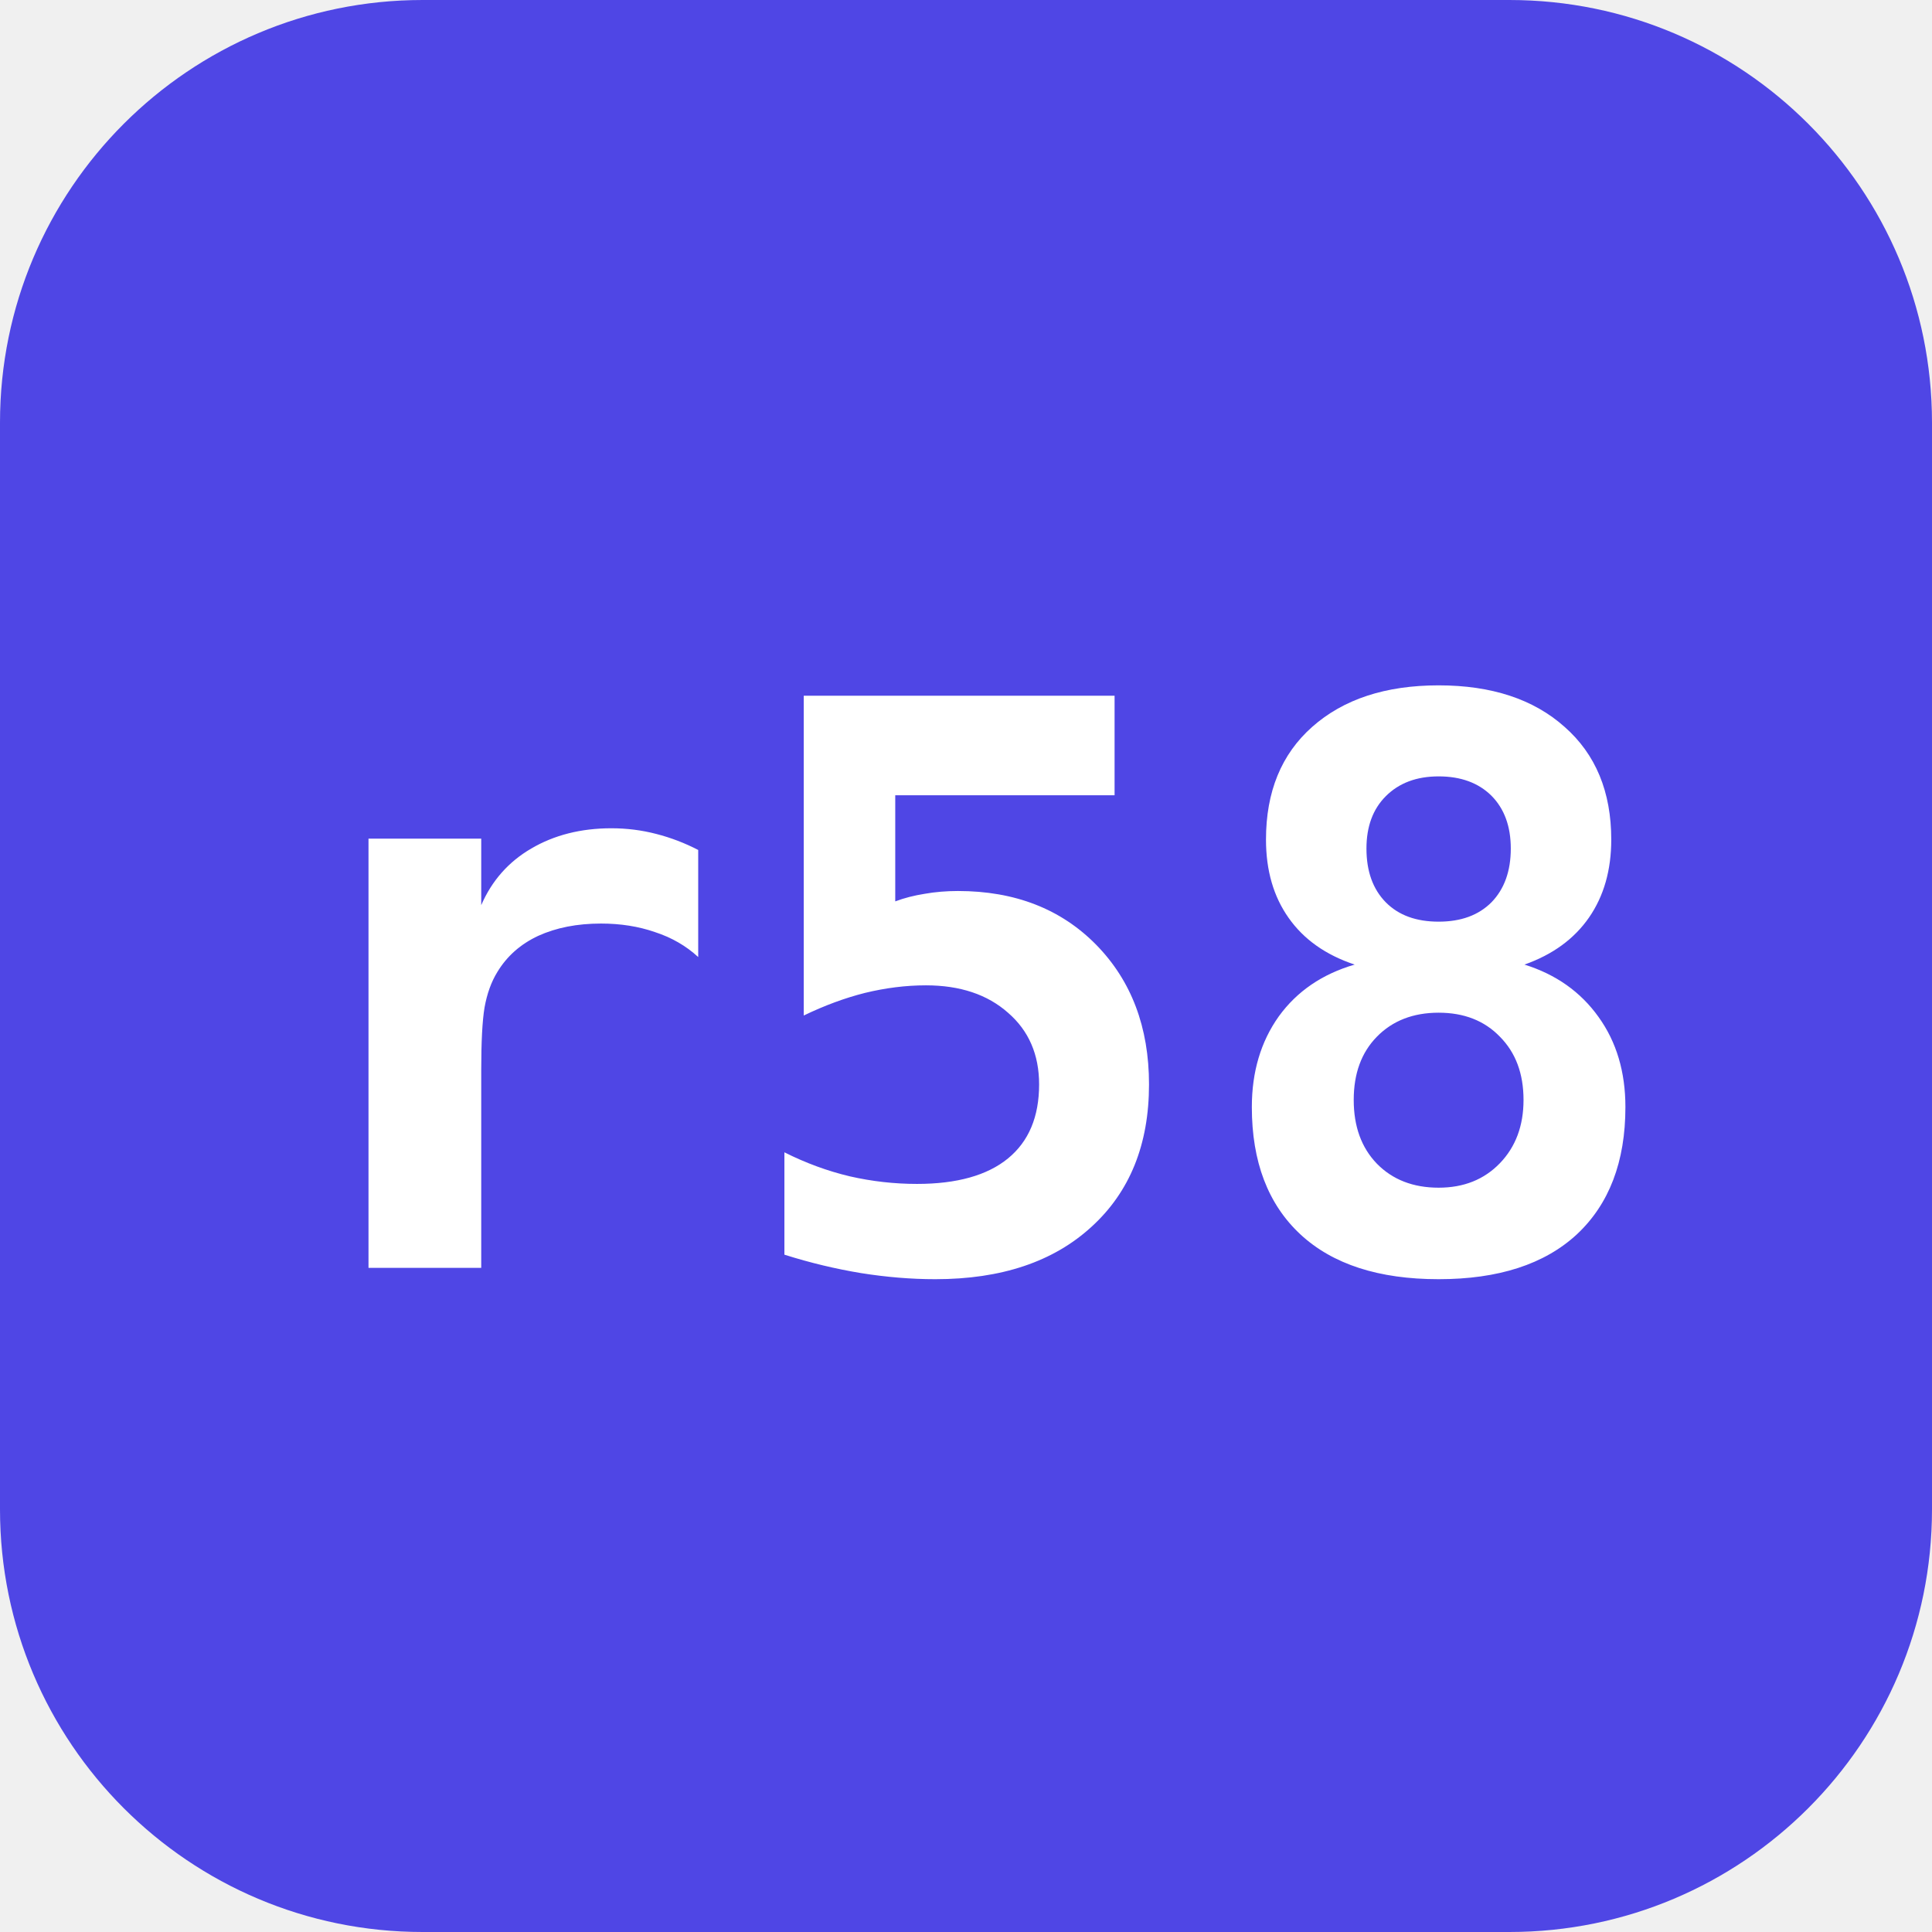
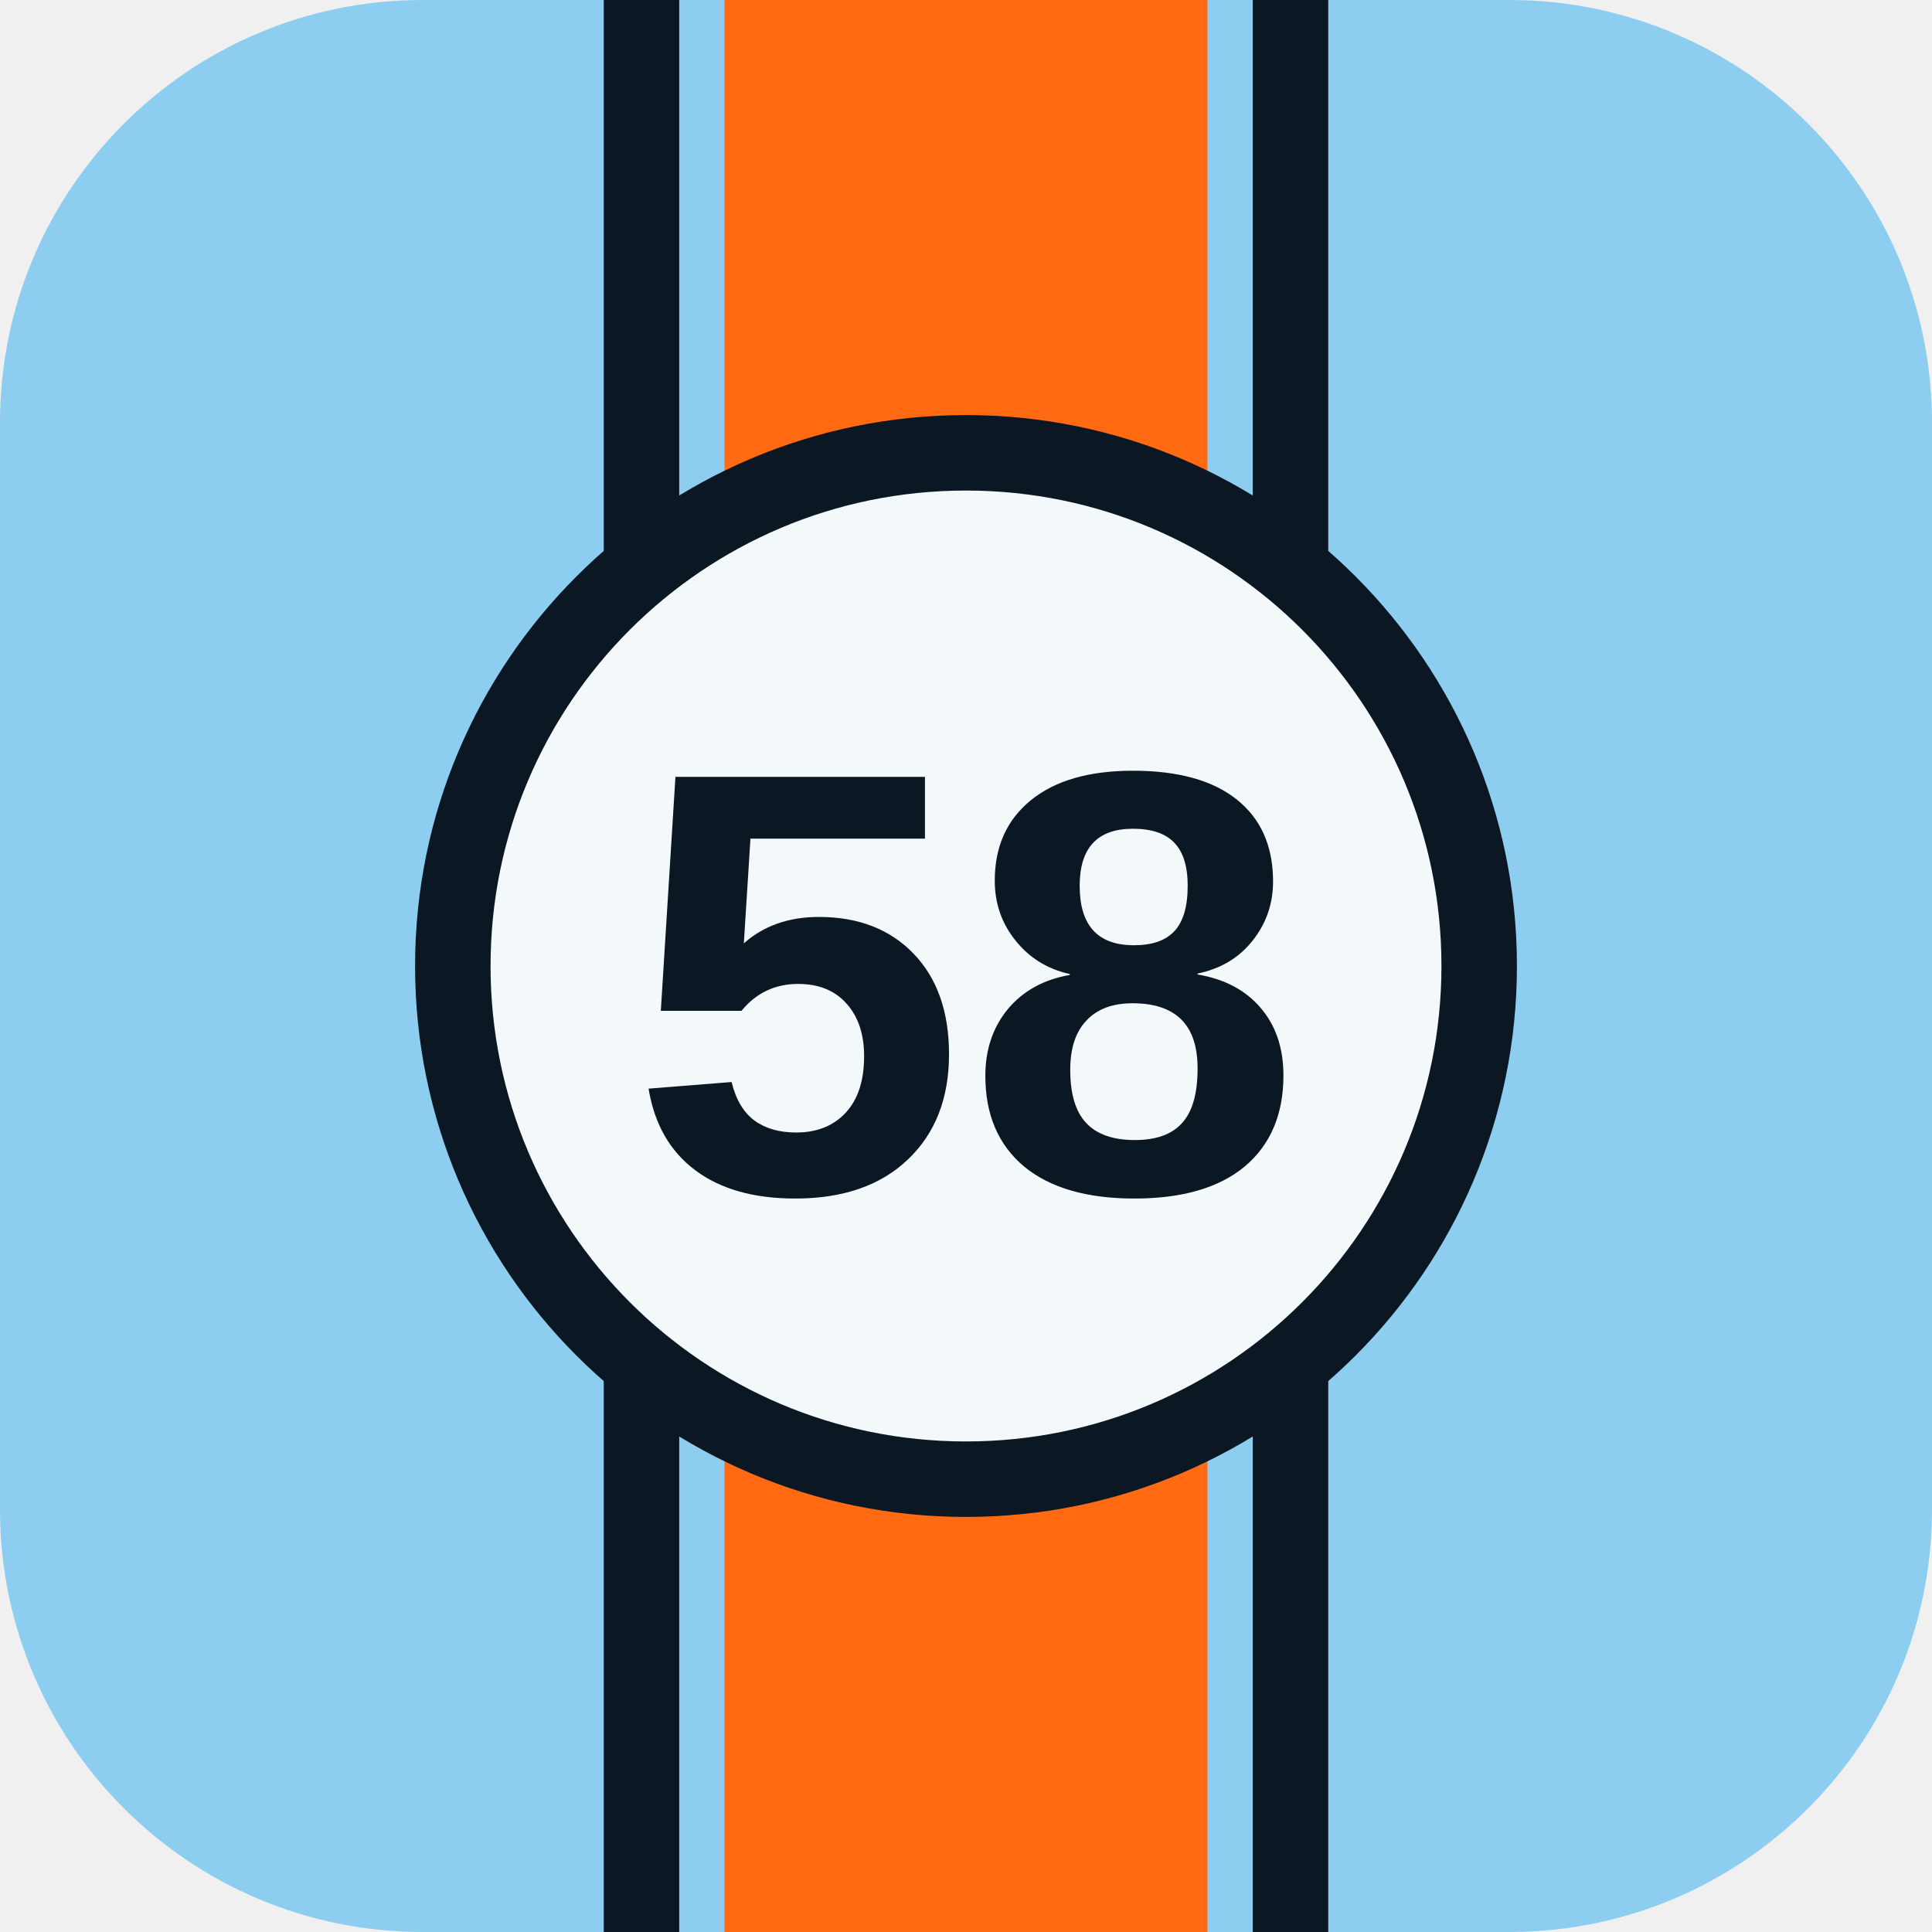
<svg xmlns="http://www.w3.org/2000/svg" viewBox="0 0 64 64">
-   <rect width="64" height="64" rx="14" fill="#4f46e5" />
-   <text x="32" y="42" font-family="ui-monospace,Consolas,monospace" font-size="26" font-weight="700" fill="#fff" text-anchor="middle">r58</text>
+   <rect width="64" height="64" rx="14" fill="#8DCDF0" />
+   <rect x="24" y="0" width="16" height="64" fill="#FF6A13" />
+   <rect x="20" y="0" width="2.5" height="64" fill="#0B1722" />
+   <rect x="41.5" y="0" width="2.5" height="64" fill="#0B1722" />
+   <circle cx="32" cy="32" r="17" fill="#F3F8FB" stroke="#0B1722" stroke-width="2.5" />
+   <text x="32" y="39.5" text-anchor="middle" font-family="Arial, Helvetica, sans-serif" font-weight="700" font-size="20" fill="#0B1722">58</text>
</svg>
